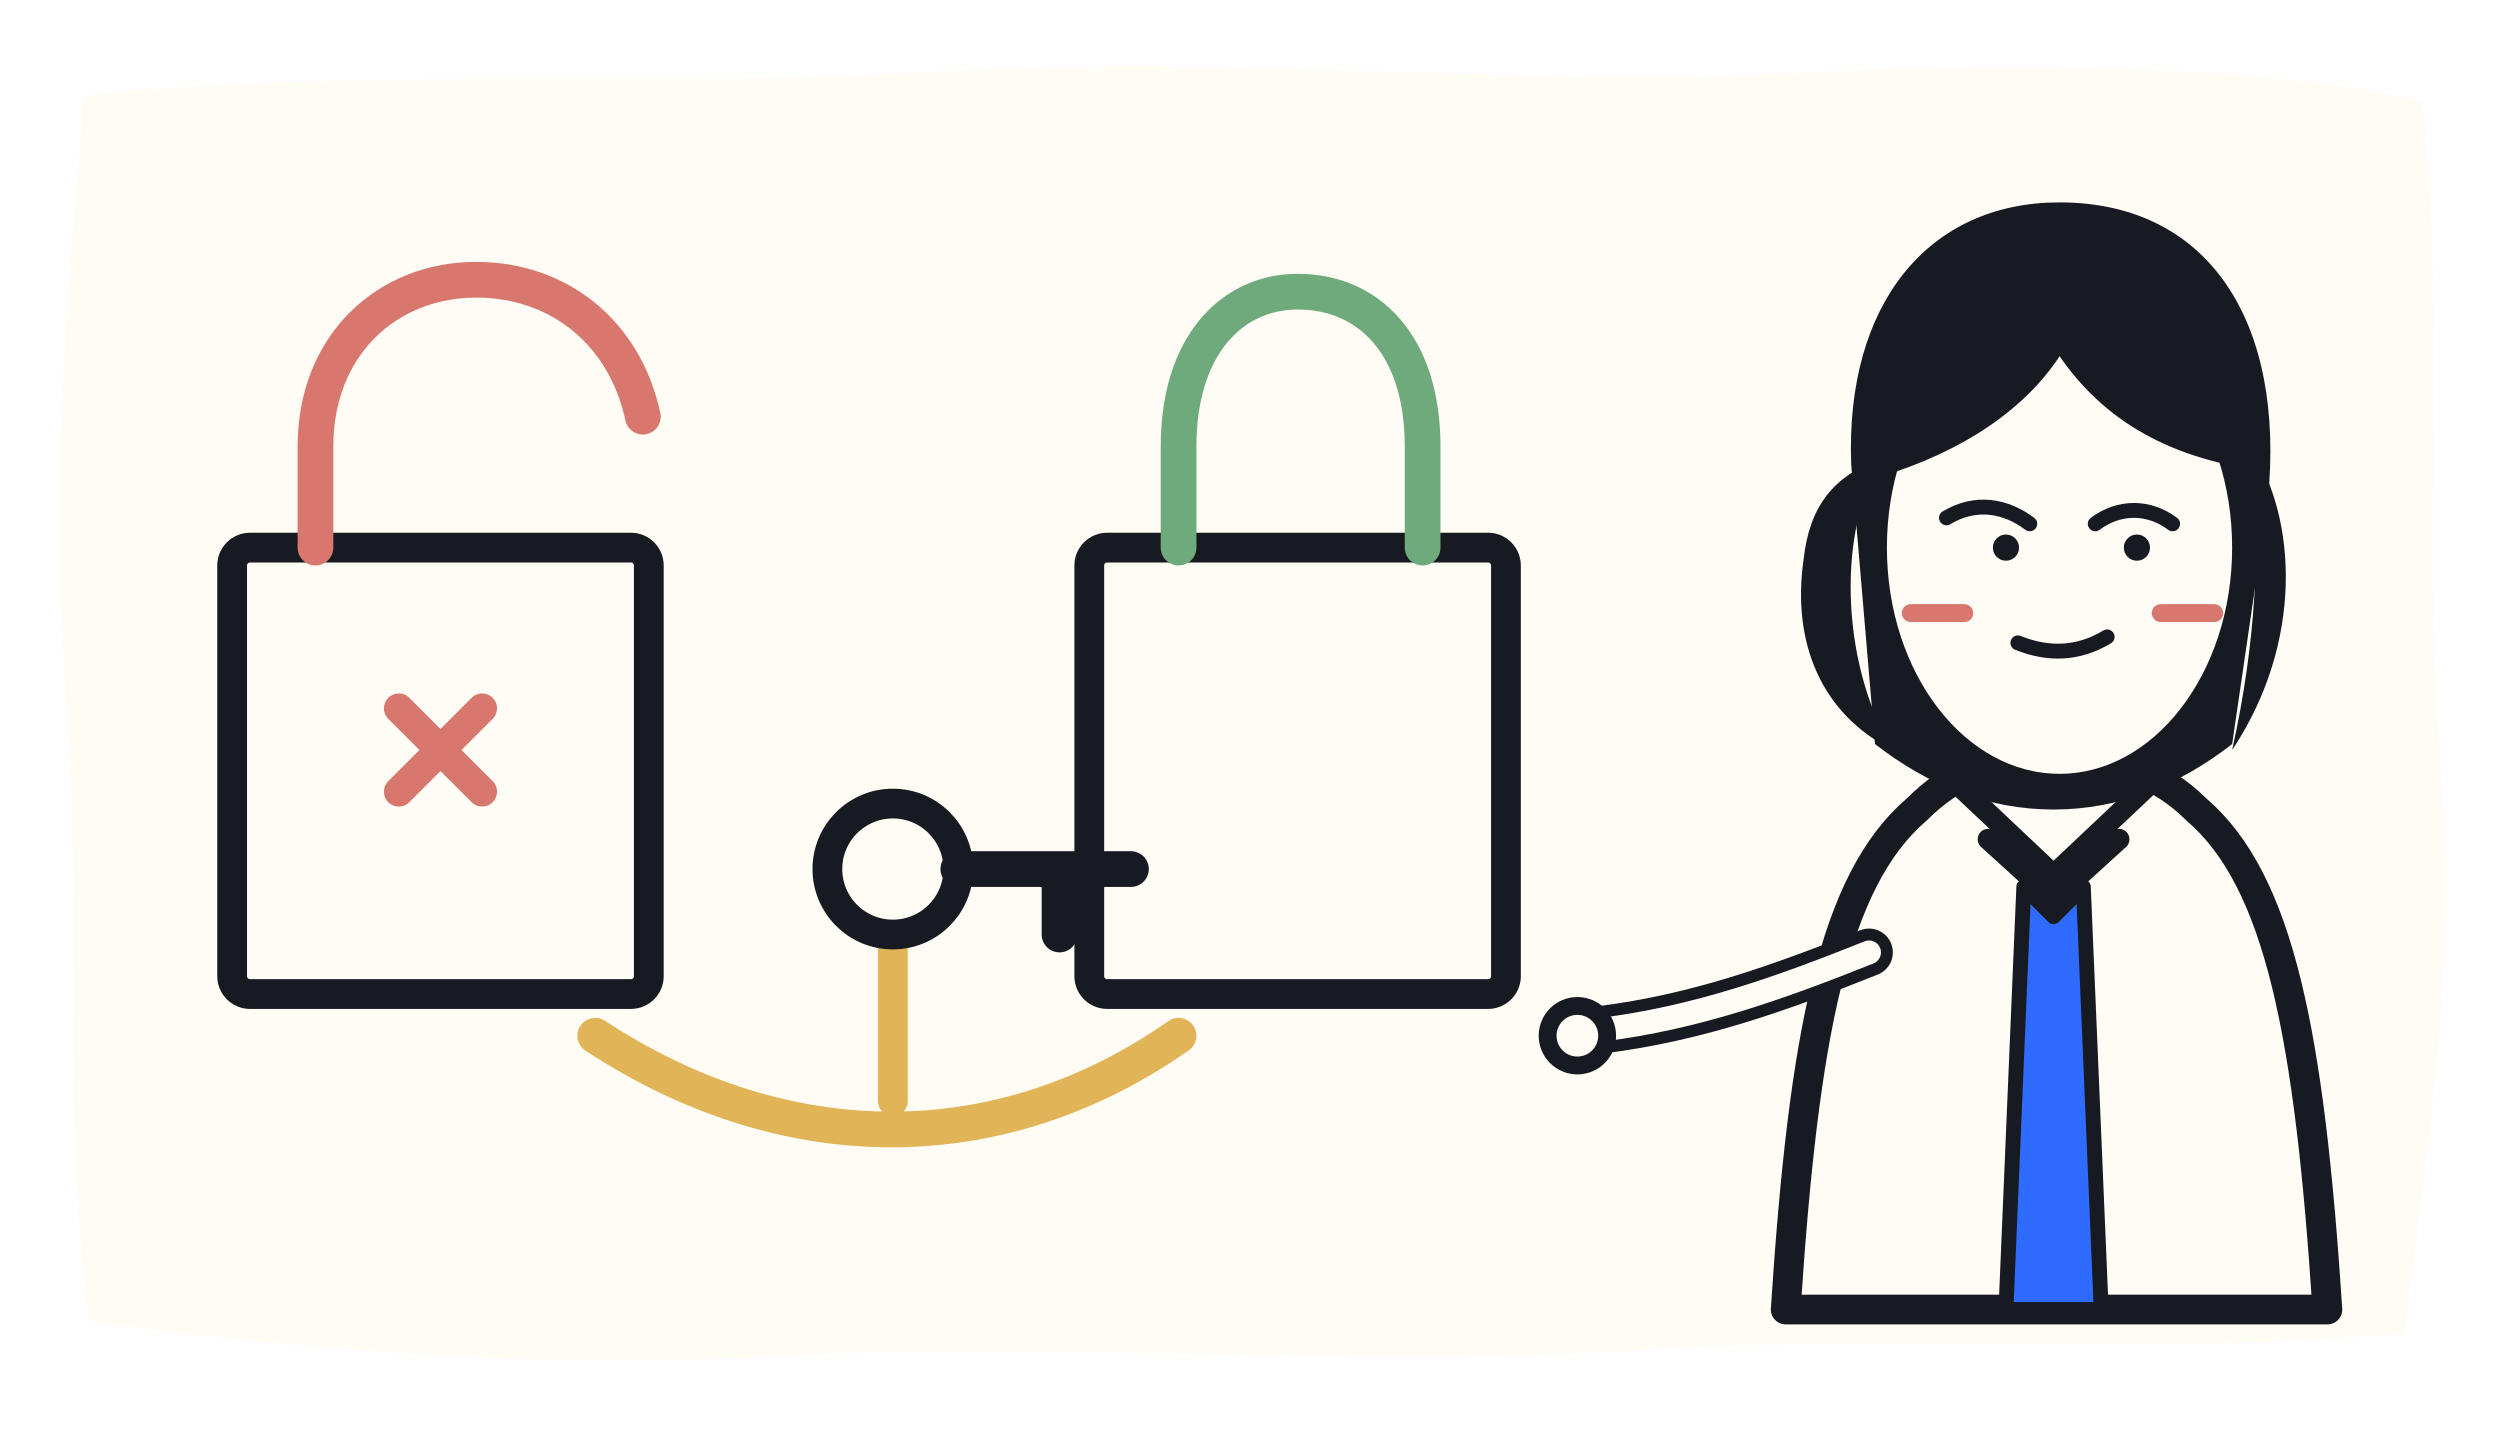
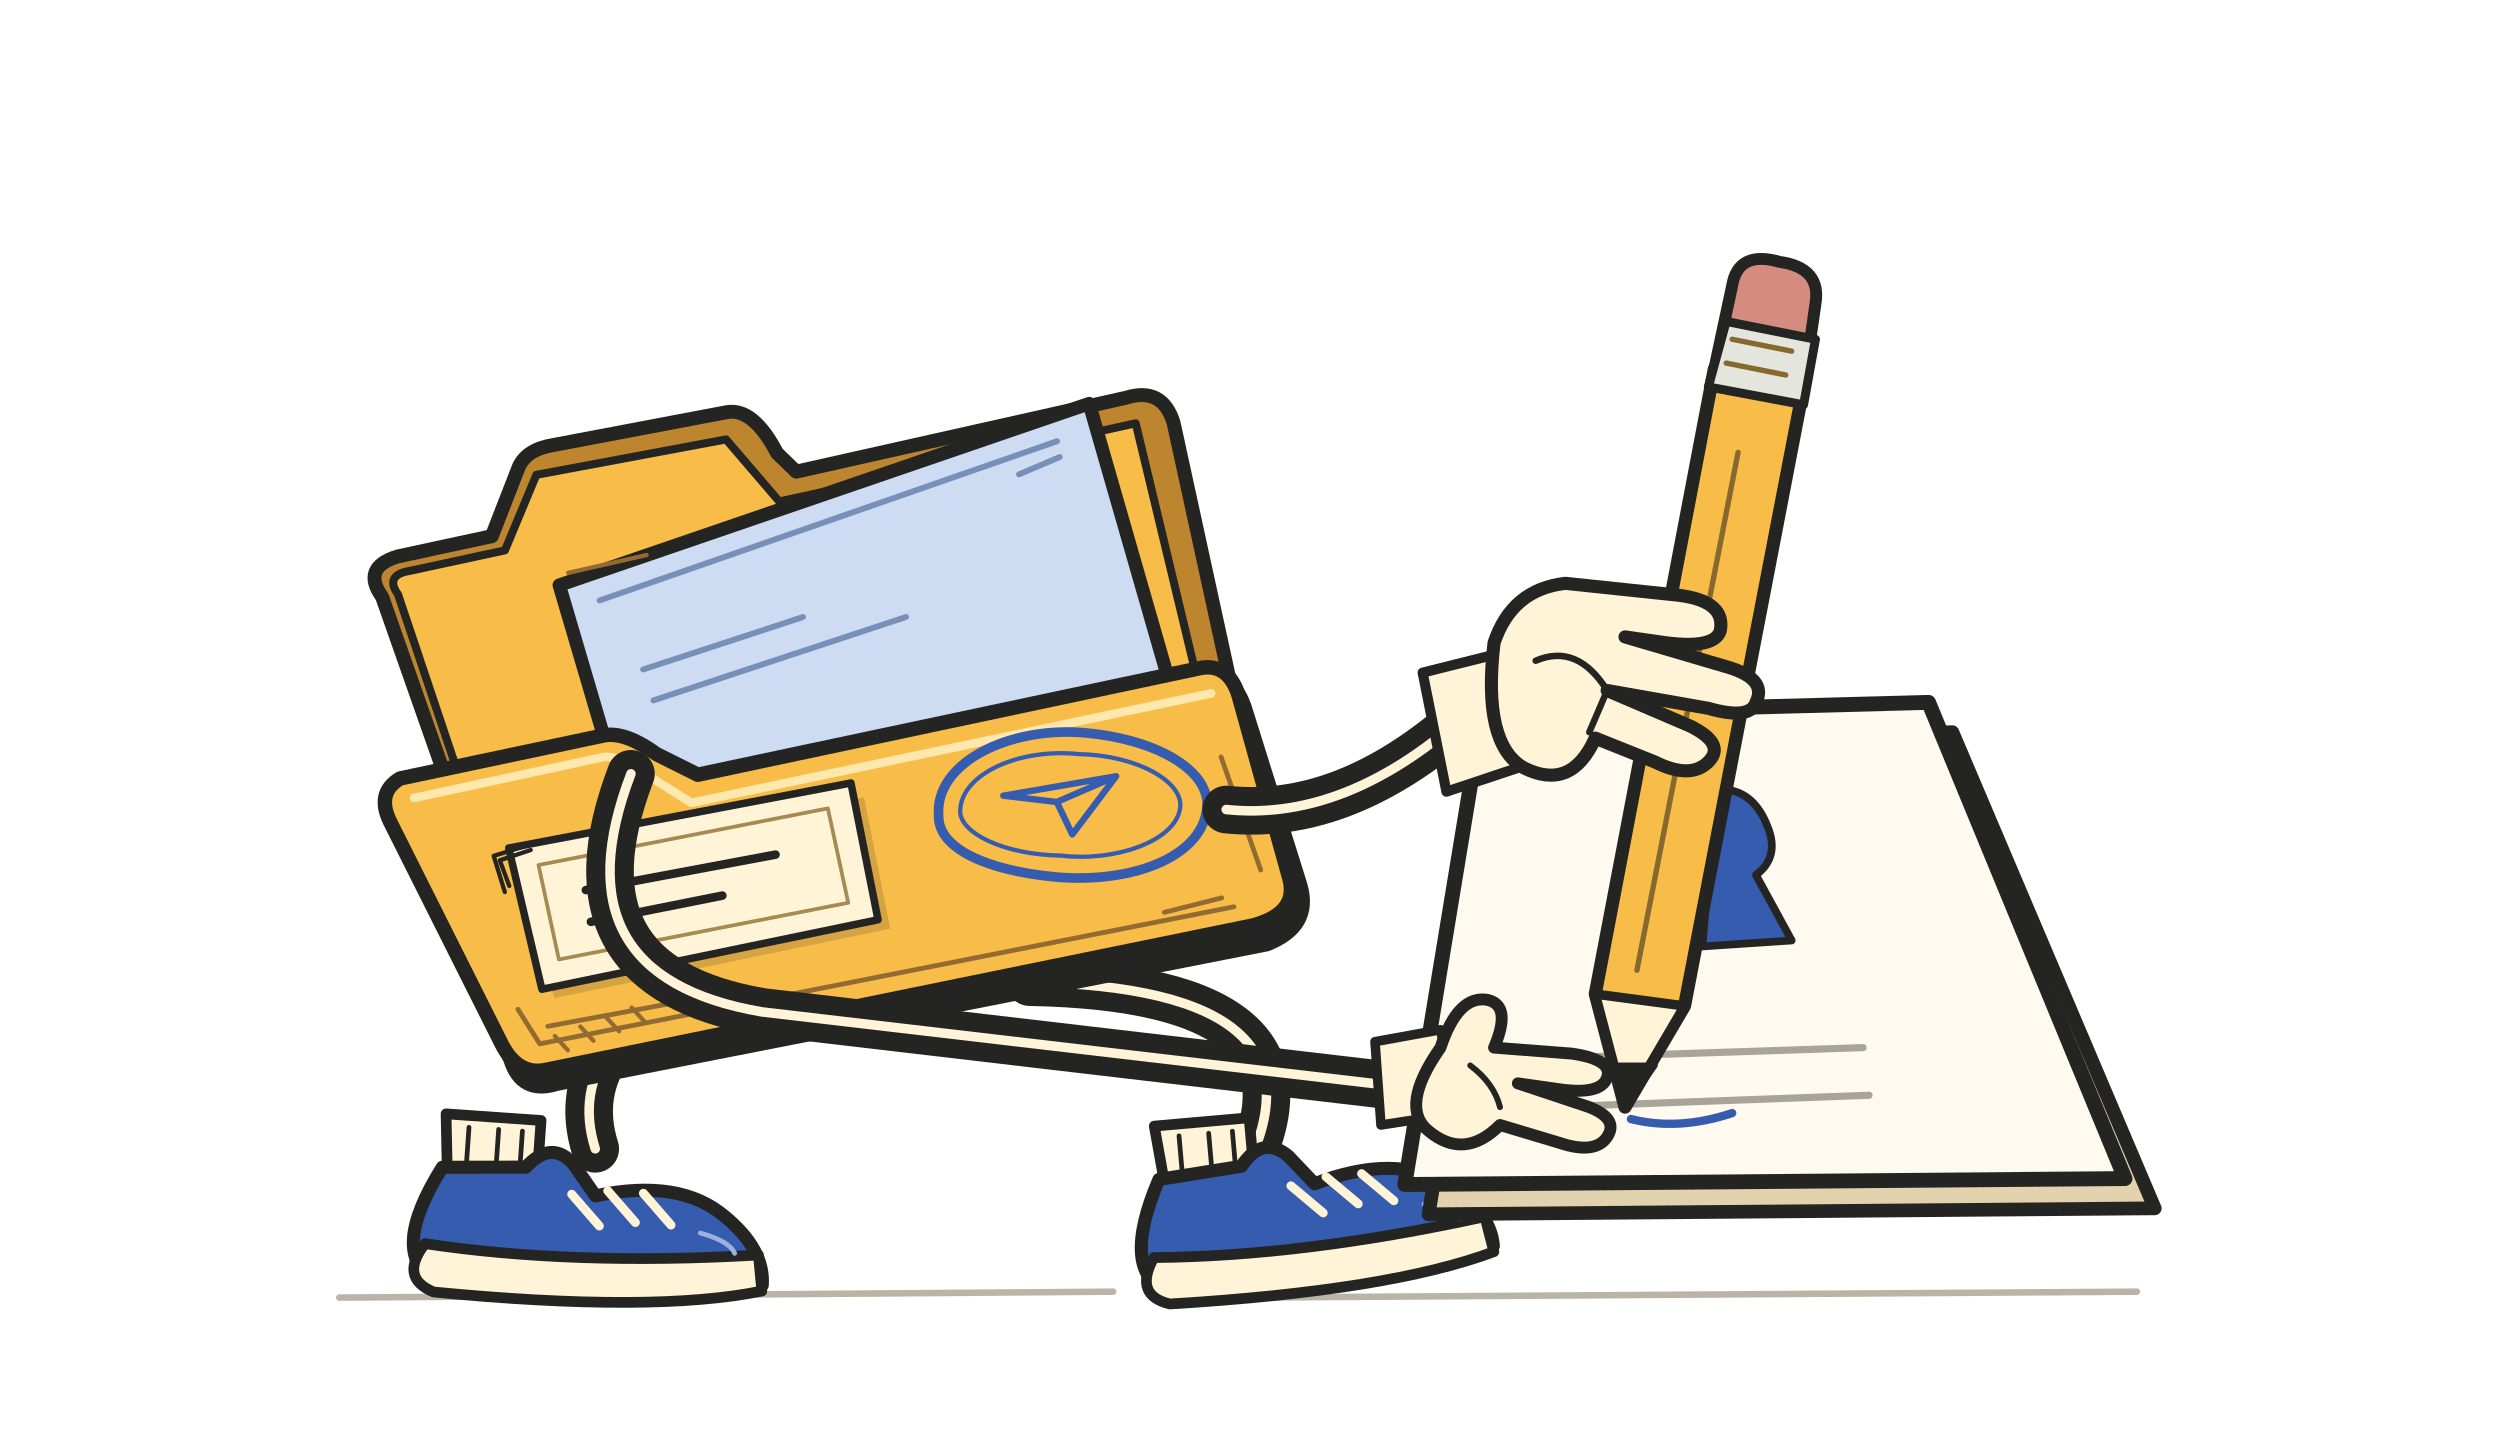
- <svg xmlns="http://www.w3.org/2000/svg" width="420" height="240" viewBox="0 0 420 240" fill="none" shape-rendering="geometricPrecision">
-   <path d="M14 16C62 11 111 15 157 12C210 9 257 15 306 12C350 10 386 12 407 17C411 57 407 91 410 128C413 165 407 198 404 224C359 228 317 224 273 227C224 230 177 225 128 228C84 230 44 226 15 222C10 185 14 151 11 116C8 78 12 45 14 16Z" fill="#FFFCF5" />
+ <svg xmlns="http://www.w3.org/2000/svg" width="420" height="240" viewBox="0 0 420 240" role="img" aria-labelledby="title desc">
  <g stroke-linecap="round" stroke-linejoin="round">
-     <rect x="39" y="92" width="70" height="75" rx="3" fill="#FFFCF5" stroke="#171A21" stroke-width="5" />
-     <path d="M53 92V75C53 58 65 47 80 47C94 47 105 56 108 70" fill="none" stroke="#D8776E" stroke-width="6" />
-     <path d="M67 119L81 133M81 119L67 133" stroke="#D8776E" stroke-width="5" />
-     <rect x="183" y="92" width="70" height="75" rx="3" fill="#FFFCF5" stroke="#171A21" stroke-width="5" />
-     <path d="M198 92V75C198 58 207 49 218 49C230 49 239 58 239 75V92" fill="none" stroke="#6FAA7C" stroke-width="6" />
-     <path d="M100 174C132 195 168 195 198 174" fill="none" stroke="#E2B458" stroke-width="6" />
-     <path d="M150 185V157" stroke="#E2B458" stroke-width="5" />
-     <circle cx="150" cy="146" r="11" fill="#FFFCF5" stroke="#171A21" stroke-width="5" />
-     <path d="M161 146H190M178 146V157" stroke="#171A21" stroke-width="6" />
-   </g>
-   <g aria-hidden="true" stroke-linecap="round" stroke-linejoin="round">
-     <path d="M300 220C303 174 308 148 322 136C328 130 335 127 345 127C355 127 363 130 369 136C383 148 388 174 391 220Z" fill="#FFFCF5" stroke="#171A21" stroke-width="5" />
-     <path d="M327 130L345 147L363 130M334 141L345 151L356 141" fill="none" stroke="#171A21" stroke-width="3.5" />
-     <path d="M340 149L345 154L350 149L353 220H337Z" fill="#2F6BFF" stroke="#171A21" stroke-width="2.5" />
-     <path d="M314 160C299 166 285 171 269 173" fill="none" stroke="#171A21" stroke-width="8" />
-     <path d="M314 160C299 166 285 171 269 173" fill="none" stroke="#FFFCF5" stroke-width="4" />
-     <circle cx="265" cy="174" r="5" fill="#FFFCF5" stroke="#171A21" stroke-width="3" />
-     <path d="M311 78C310 51 324 34 346 34C371 34 384 54 381 84L375 125C366 132 356 136 345 136C334 136 324 132 315 125Z" fill="#171A21" />
-     <ellipse cx="346" cy="92" rx="31" ry="40" fill="#FFFCF5" stroke="#171A21" stroke-width="4" />
-     <path d="M316 79C322 57 334 47 350 49C365 51 375 61 380 78C364 76 353 69 346 58C340 68 329 75 316 79Z" fill="#171A21" stroke="#171A21" stroke-width="2" />
-     <path d="M316 77C308 91 310 113 318 126C306 120 301 108 303 94C304 85 308 80 316 77ZM378 75C386 87 387 108 375 126C379 108 380 91 378 75Z" fill="#171A21" stroke="none" />
-     <g fill="none" stroke="#171A21" stroke-width="2.5">
-       <path d="M327 87c5-3 10-2 14 1M352 88c4-3 9-3 13 0" />
-       <circle cx="337" cy="92" r="2.2" fill="#171A21" stroke="none" />
-       <circle cx="359" cy="92" r="2.2" fill="#171A21" stroke="none" />
-       <path d="M339 108c5 2 10 2 15-1" />
+     <path d="M57 218l130-1m22 1 150-1" fill="none" stroke="#bab4a7" stroke-width="1.1" />
+     <path d="M123 162q-29 12-23 31M173 165q52 1 36 32" fill="none" stroke="#242522" stroke-width="8" />
+     <path d="M123 162q-29 12-23 31M173 165q52 1 36 32" fill="none" stroke="#fff4d7" stroke-width="1.6" />
+     <g transform="translate(57 187) rotate(4 30 14)">
+       <path d="M17 1 33 1 33 12 18 12Z" fill="#fff4d7" stroke="#242522" stroke-width="1.8" />
+       <path d="M21 3v6m5-6v6m4-6v6" fill="none" stroke="#242522" stroke-width="0.8" />
+       <path d="M17 10l14-1q4-5 8-1l4 5q14-4 22 2 7 5 7 11L17 29Q9 25 17 10Z" fill="#365caf" stroke="#242522" stroke-width="2.2" />
+       <path d="M15 23q25 2 56-2l1 6q-18 5-55 4-6-2-2-8Z" fill="#fff4d7" stroke="#242522" stroke-width="1.8" />
+       <path d="m39 13 5 5m1-6 5 5m1-5 5 5" fill="none" stroke="#fff4d7" stroke-width="1.5" />
+       <path d="M61 18q5 1 6 3" fill="none" stroke="#9cb1db" stroke-width="0.8" />
    </g>
-     <path d="M321 103h9M363 103h9" fill="none" stroke="#D8776E" stroke-width="3" />
+     <g transform="translate(178 187) rotate(-5 30 14)">
+       <path d="M17 1 33 1 33 12 18 12Z" fill="#fff4d7" stroke="#242522" stroke-width="1.8" />
+       <path d="M21 3v6m5-6v6m4-6v6" fill="none" stroke="#242522" stroke-width="0.8" />
+       <path d="M17 10l14-1q4-5 8-1l4 5q14-4 22 2 7 5 7 11L17 29Q9 25 17 10Z" fill="#365caf" stroke="#242522" stroke-width="2.2" />
+       <path d="M15 23q25 2 56-2l1 6q-18 5-55 4-6-2-2-8Z" fill="#fff4d7" stroke="#242522" stroke-width="1.8" />
+       <path d="m39 13 5 5m1-6 5 5m1-5 5 5" fill="none" stroke="#fff4d7" stroke-width="1.5" />
+       <path d="M61 18q5 1 6 3" fill="none" stroke="#9cb1db" stroke-width="0.8" />
+     </g>
+     <g transform="translate(64 63) rotate(-9 80 70) scale(.9)">
+       <path d="M7 28Q4 22 11 21L29 20 36 8Q38 5 43 5L76 4Q81 4 84 13L87 17 150 13Q157 12 158 19L163 106Q163 113 155 115L24 121Z" fill="#bd852e" stroke="#242522" stroke-width="2.6" />
+       <path d="M10 28Q8 24 13 24L31 23 39 10 75 9 83 22 151 18 158 107 25 117Z" fill="#f8bd48" stroke="#242522" stroke-width="1.5" />
+       <path d="M40 31 143 13 153 94 50 108Z" fill="#cddcf2" stroke="#242522" stroke-width="2.5" />
+       <path d="M47 35 136 19M128 24l8-2M53 49 84 44M54 55l49-8" fill="none" stroke="#7890b7" stroke-width="1.1" />
+       <path d="M10 68 15 84 13 93 23 114M155 66l-5 22 9 18" fill="#c58c31" stroke="#242522" stroke-width="1.5" />
+       <path d="M6 65 44 63Q48 63 52 67L59 73 157 68Q162 67 163 74L168 108Q169 116 160 118L25 123Q18 124 17 117L3 73Q1 67 6 65Z" fill="#242522" stroke="#242522" stroke-width="2.4" />
+       <path d="M5 62 44 60Q48 60 53 65L60 70 156 65Q161 65 162 71L166 106Q167 113 158 114L23 120Q18 120 16 114L2 70Q0 64 5 62Z" fill="#f8bd48" stroke="#242522" stroke-width="2.7" />
+       <path d="M7 66 43 64Q46 64 50 68L58 75 157 70" fill="none" stroke="#ffe8ad" stroke-width="1.6" />
+       <path d="M20 108l3 7 132-5M25 112l38-1m79-2 11-1M157 82l4 22" fill="none" stroke="#916b31" stroke-width="0.9" />
+       <path d="M25 81 90 79 91 104 27 107Z" fill="#d6a343" stroke="none" stroke-width="0" />
+       <path d="M23 78 88 76 89 102 25 105Z" fill="#fff4d7" stroke="#242522" stroke-width="1.4" />
+       <path d="M28 82l55-2 1 18-55 2Z" fill="none" stroke="#a68a52" stroke-width="0.7" />
+       <path d="M36 88l36-1M36 94l25-1" fill="none" stroke="#242522" stroke-width="1.6" />
+       <path d="M21 86l-1-7 7-1m-5 7-1-5 6-1" fill="none" stroke="#242522" stroke-width="0.8" />
+       <g transform="rotate(10 128 88)">
+         <path d="M103 89c-1-10 13-17 27-16 14 1 24 7 23 14-1 9-14 14-28 13-13-1-22-5-22-11Z" fill="none" stroke="#365caf" stroke-width="1.8" />
+         <path d="M107 88c0-7 11-12 22-11 11 0 20 5 19 10-1 6-12 10-22 9-11 0-19-4-19-8Z" fill="none" stroke="#365caf" stroke-width="0.8" />
+         <path d="m115 85 21-4-8 11-3-6-10-1m10 1 11-5" fill="none" stroke="#365caf" stroke-width="1.2" />
+       </g>
+       <path d="m26 114 2 3m3-4 2 3m3-4 2 3m3-4 2 3m-1-85 15-1" fill="none" stroke="#936a32" stroke-width="0.8" />
+     </g>
+     <path d="M253 125 328 123 362 203 240 204Z" fill="#e3d2ae" stroke="#242522" stroke-width="2.3" />
+     <path d="M249 120 324 118 357 198 236 199Z" fill="#fffaf0" stroke="#242522" stroke-width="2.5" />
+     <path d="M286 133q8-2 11 6 2 5-2 8l6 11-15 1 1-12q-7-4-7-8 0-5 6-6Z" fill="#365caf" stroke="#242522" stroke-width="1.3" />
+     <path d="M253 178l60-2m-53 10 54-2" fill="none" stroke="#a8a49a" stroke-width="1.2" />
+     <path d="M206 136Q225 138 244 122" fill="none" stroke="#242522" stroke-width="8" />
+     <path d="M206 136Q225 138 244 122" fill="none" stroke="#fff4d7" stroke-width="1.6" />
+     <path d="M268 167 288 62 303 65 283 169 273 186Z" fill="#f8bd48" stroke="#242522" stroke-width="2.2" />
+     <path d="M268 167 283 169 273 186Z" fill="#fff4d7" stroke="#242522" stroke-width="1.6" />
+     <path d="M271 179l2 7 5-7Z" fill="#242522" stroke="#242522" stroke-width="1" />
+     <path d="M288 62 291 48q1-6 8-4 7 1 6 7l-2 14Z" fill="#d48c80" stroke="#242522" stroke-width="2" />
+     <path d="M287 65 290 54 305 57 303 68Z" fill="#e4e6dd" stroke="#242522" stroke-width="1.5" />
+     <path d="M291 57l10 2m-11 2 10 2M275 163l17-87" fill="none" stroke="#87692d" stroke-width="0.9" />
+     <path d="M239 113 251 110 255 129 243 133Z" fill="#fff4d7" stroke="#242522" stroke-width="1.7" />
+     <path d="M251 108q3-9 12-10l19 2q8 1 7 6-1 3-9 2l-7-1 17 5q7 2 5 6-1 3-8 1l-17-3 14 6q6 3 3 6-3 3-9 0l-10-4q-4 9-12 5-7-4-5-21Z" fill="#fff4d7" stroke="#242522" stroke-width="2.2" />
+     <path d="M258 111q7-3 12 5l-3 7" fill="none" stroke="#242522" stroke-width="1.1" />
+     <path d="M106 130q-13 34 22 40l111 13" fill="none" stroke="#242522" stroke-width="8" />
+     <path d="M106 130q-13 34 22 40l111 13" fill="none" stroke="#fff4d7" stroke-width="1.6" />
+     <path d="M231 175 242 173 245 187 232 189Z" fill="#fff4d7" stroke="#242522" stroke-width="1.6" />
+     <path d="M242 176q3-9 8-8 4 1 1 8l13 1q7 1 6 4-1 3-8 2l-7-1 12 4q5 2 3 5-2 3-8 1l-10-3q-6 6-12 1-5-4 2-14Z" fill="#fff4d7" stroke="#242522" stroke-width="2" />
+     <path d="M247 179q4 3 5 7" fill="none" stroke="#242522" stroke-width="1" />
+     <path d="M274 188q8 2 17-1" fill="none" stroke="#365caf" stroke-width="1.4" />
  </g>
</svg>
